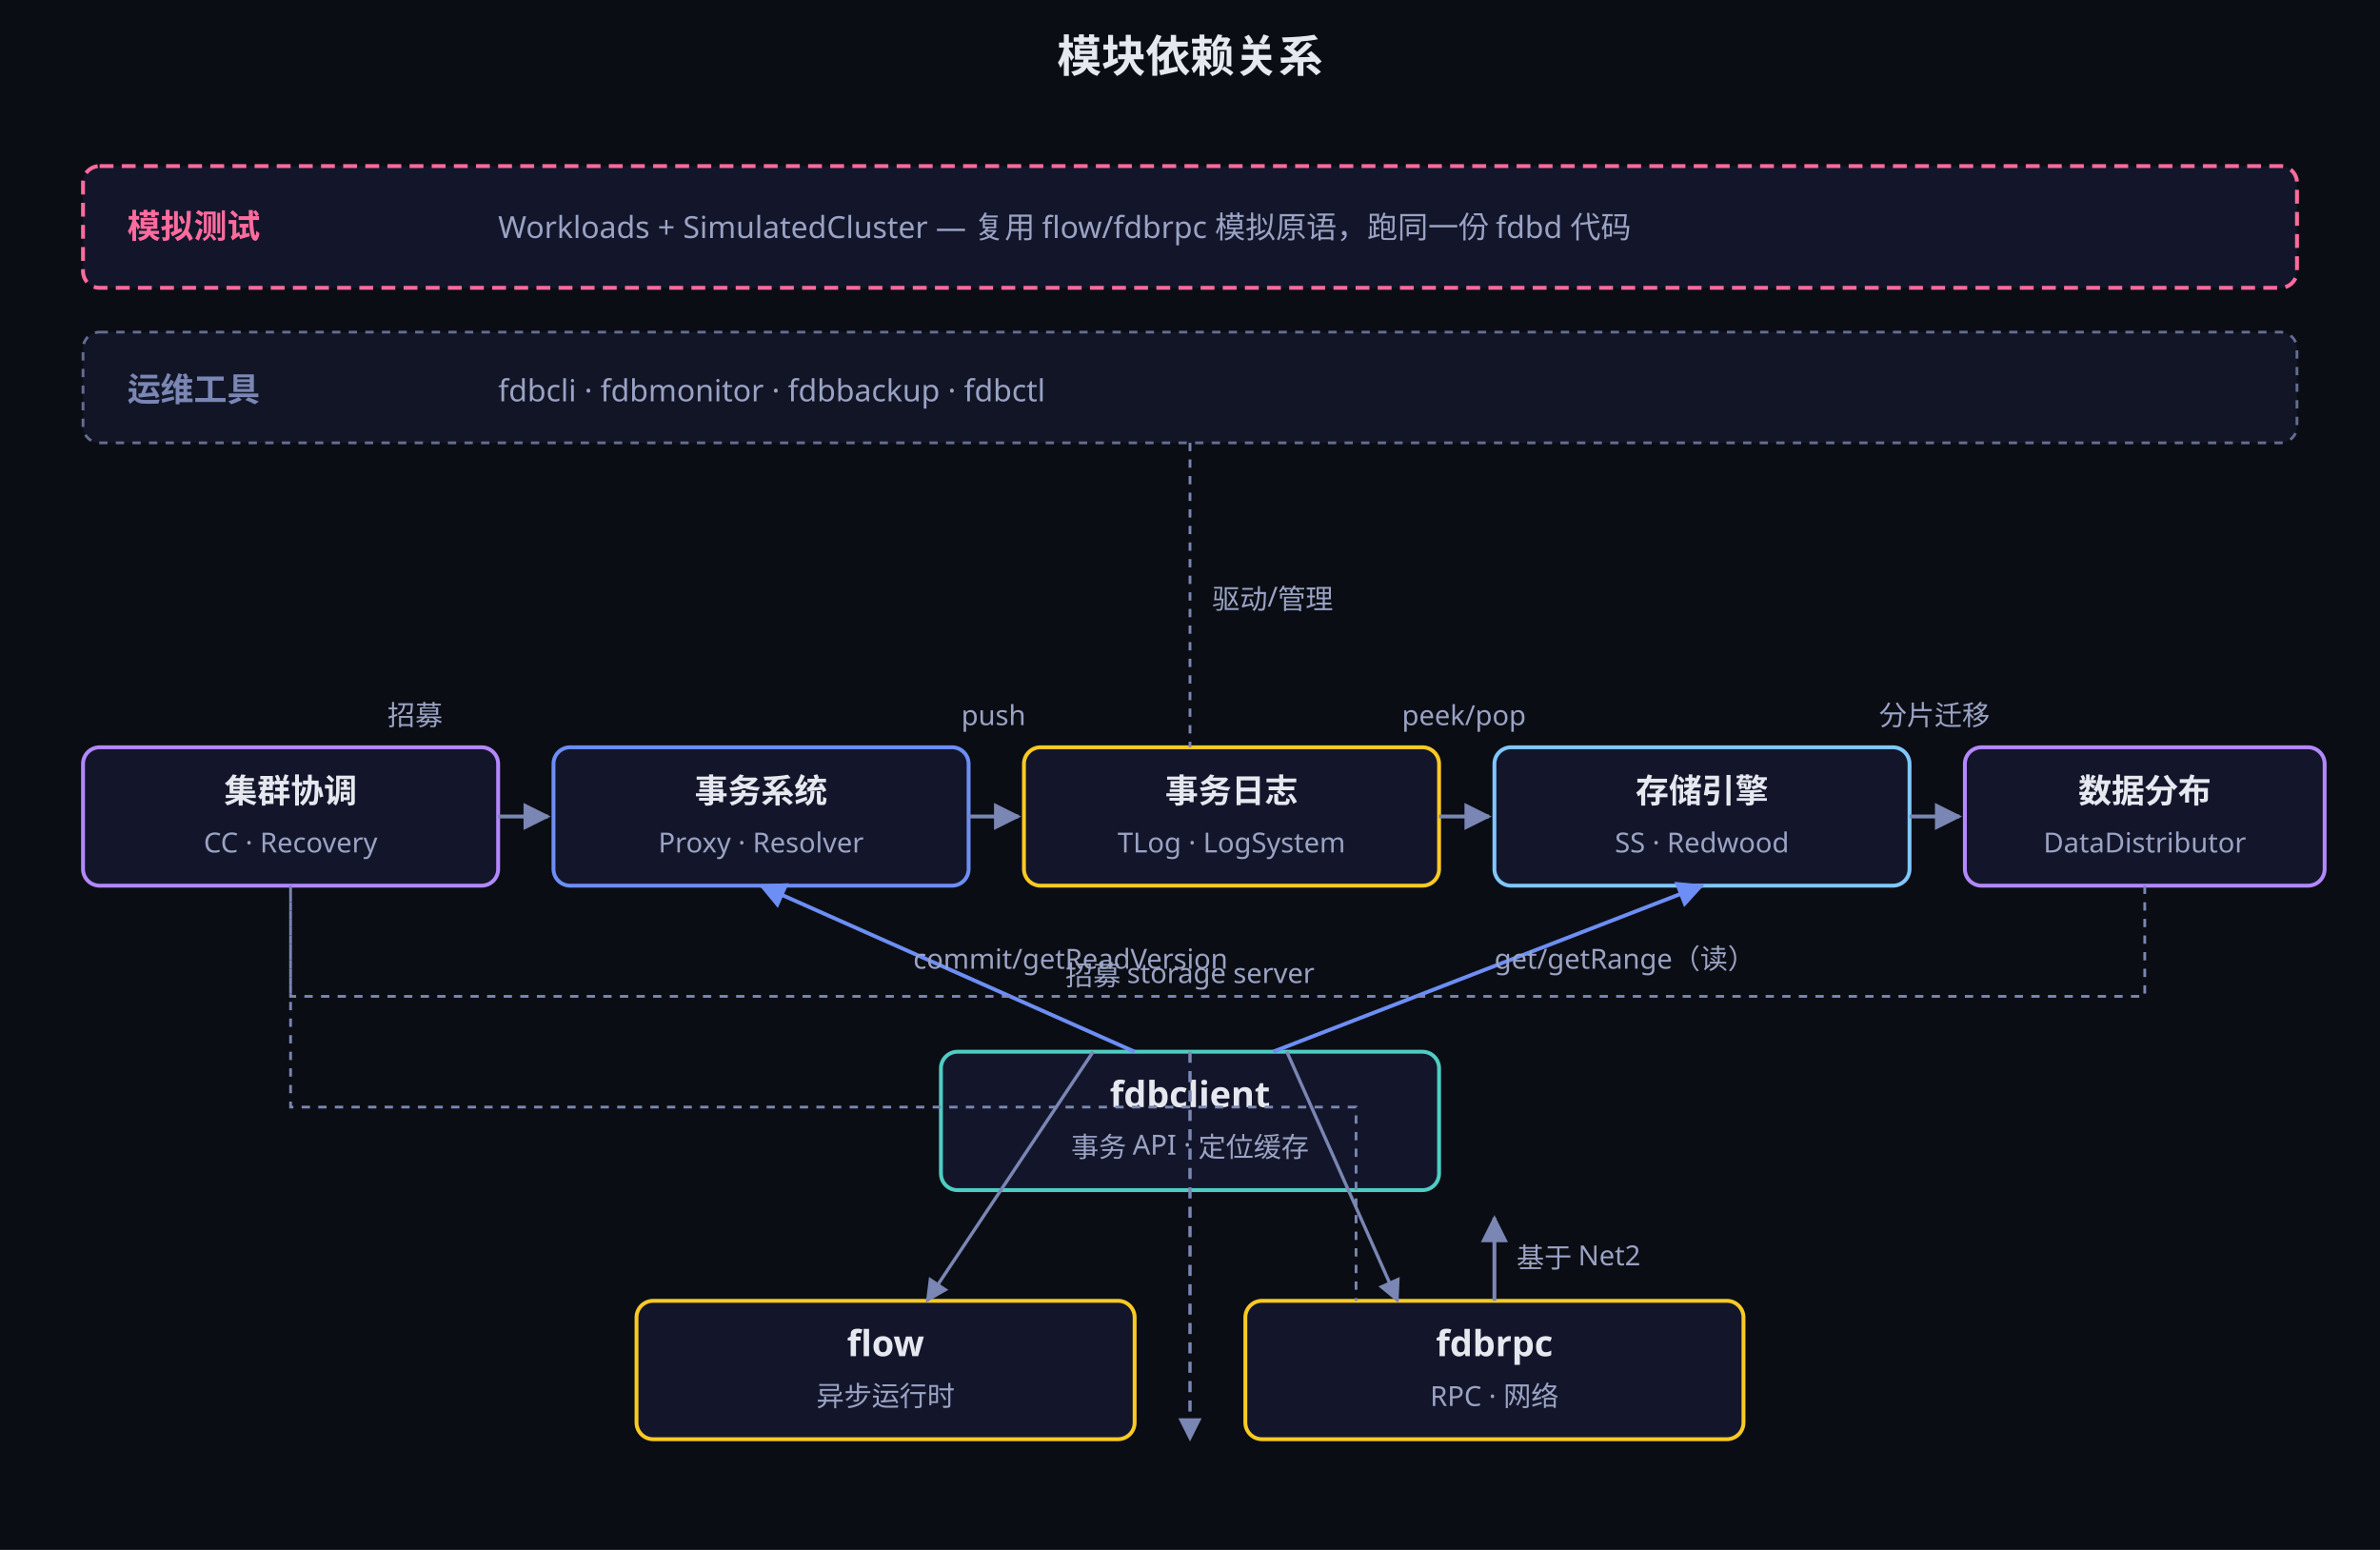
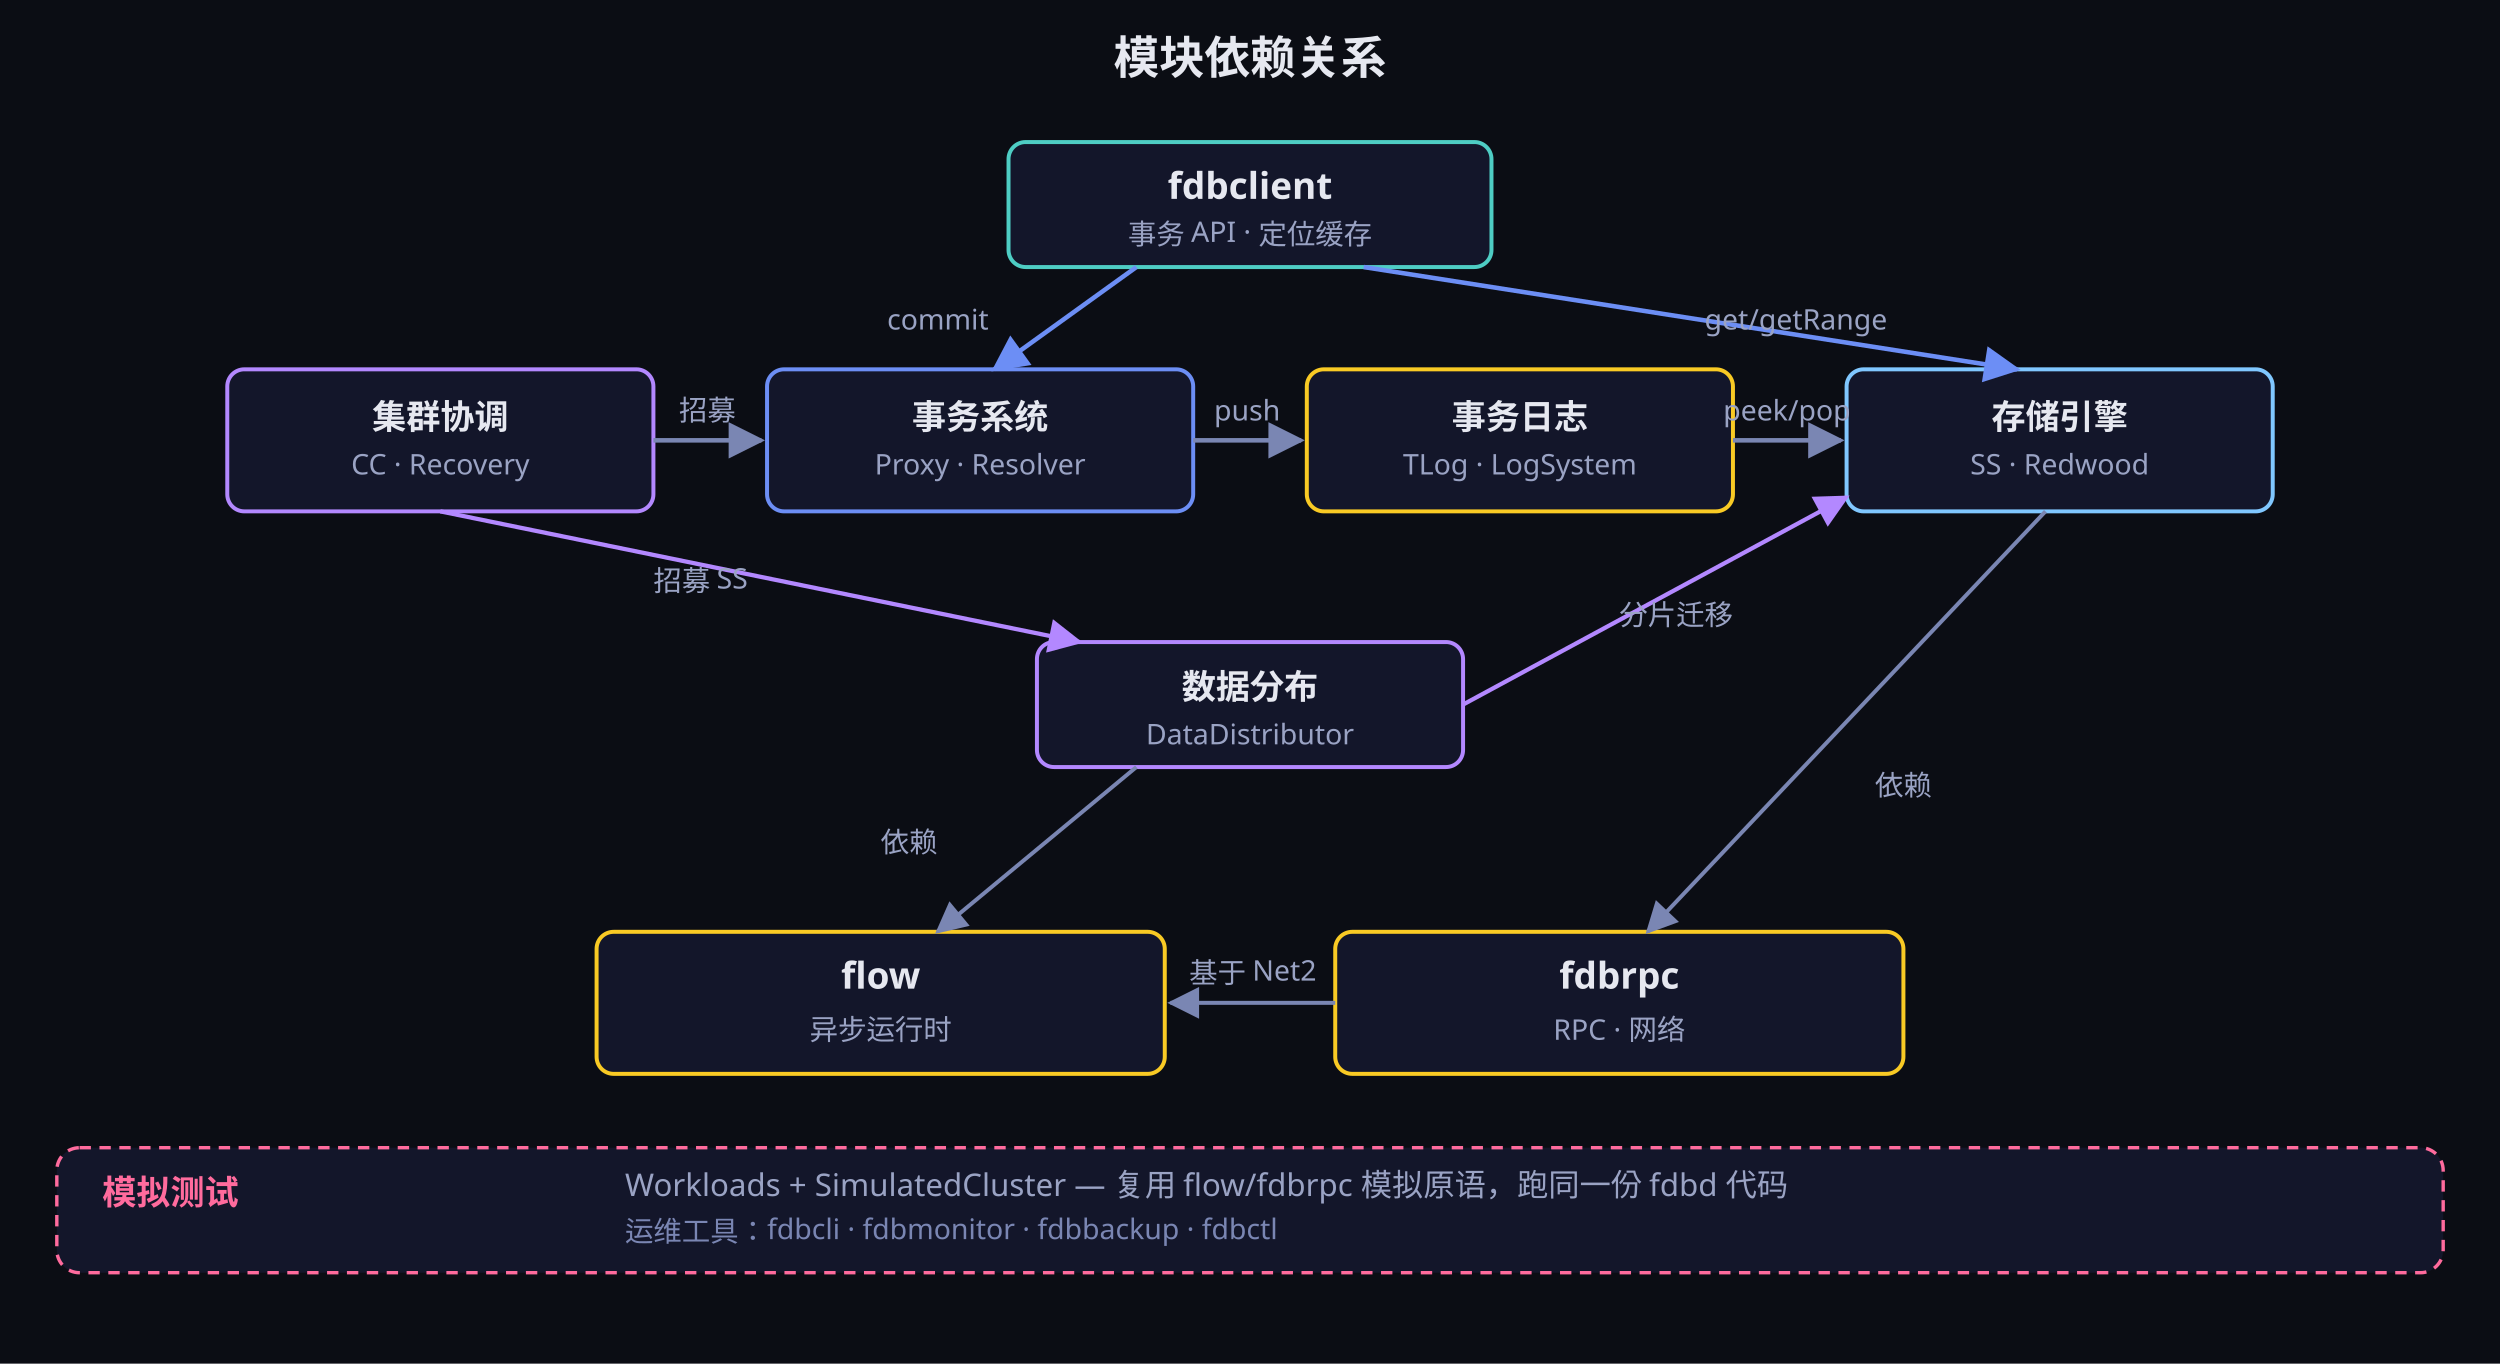
- <svg xmlns="http://www.w3.org/2000/svg" width="860" height="560" viewBox="0 0 860 560" font-family="system-ui, sans-serif">
+ <svg xmlns="http://www.w3.org/2000/svg" width="880" height="480" viewBox="0 0 880 480" font-family="system-ui, sans-serif">
  <defs>
-     <marker id="arrow-md" viewBox="0 0 10 10" refX="9" refY="5" markerWidth="7" markerHeight="7" orient="auto">
+     <marker id="arrow-md" viewBox="0 0 10 10" refX="9" refY="5" markerWidth="8" markerHeight="8" orient="auto">
      <path d="M0,0 L10,5 L0,10 z" fill="#7a86b3" />
    </marker>
-     <marker id="arrow-md2" viewBox="0 0 10 10" refX="9" refY="5" markerWidth="7" markerHeight="7" orient="auto">
+     <marker id="arrow-blue" viewBox="0 0 10 10" refX="9" refY="5" markerWidth="8" markerHeight="8" orient="auto">
      <path d="M0,0 L10,5 L0,10 z" fill="#6c8ef5" />
    </marker>
+     <marker id="arrow-pp" viewBox="0 0 10 10" refX="9" refY="5" markerWidth="8" markerHeight="8" orient="auto">
+       <path d="M0,0 L10,5 L0,10 z" fill="#b388ff" />
+     </marker>
  </defs>
-   <rect x="0" y="0" width="860" height="560" fill="#0b0d14" />
-   <text x="430" y="26" text-anchor="middle" fill="#e6e8f0" font-size="16" font-weight="600">模块依赖关系</text>
-   <rect x="230" y="470" width="180" height="50" rx="6" fill="#13162a" stroke="#f9ca24" stroke-width="1.4" />
-   <text x="320" y="490" text-anchor="middle" fill="#e6e8f0" font-size="13" font-weight="600">flow</text>
-   <text x="320" y="508" text-anchor="middle" fill="#9aa3c4" font-size="10">异步运行时</text>
-   <rect x="450" y="470" width="180" height="50" rx="6" fill="#13162a" stroke="#f9ca24" stroke-width="1.4" />
-   <text x="540" y="490" text-anchor="middle" fill="#e6e8f0" font-size="13" font-weight="600">fdbrpc</text>
-   <text x="540" y="508" text-anchor="middle" fill="#9aa3c4" font-size="10">RPC · 网络</text>
-   <path d="M 540 470 L 540 440" stroke="#7a86b3" stroke-width="1.4" marker-end="url(#arrow-md)" fill="none" />
-   <text x="548" y="458" fill="#9aa3c4" font-size="10">基于 Net2</text>
-   <rect x="340" y="380" width="180" height="50" rx="6" fill="#13162a" stroke="#4ecdc4" stroke-width="1.4" />
-   <text x="430" y="400" text-anchor="middle" fill="#e6e8f0" font-size="13" font-weight="600">fdbclient</text>
-   <text x="430" y="418" text-anchor="middle" fill="#9aa3c4" font-size="10">事务 API · 定位缓存</text>
-   <path d="M 430 380 L 430 520" stroke="#7a86b3" stroke-width="1.2" stroke-dasharray="4 3" marker-end="url(#arrow-md)" fill="none" />
-   <path d="M 395 380 L 335 470" stroke="#7a86b3" stroke-width="1.2" marker-end="url(#arrow-md)" fill="none" />
-   <path d="M 465 380 L 505 470" stroke="#7a86b3" stroke-width="1.2" marker-end="url(#arrow-md)" fill="none" />
+   <rect x="0" y="0" width="880" height="480" fill="#0b0d14" />
+   <text x="440" y="26" text-anchor="middle" fill="#e6e8f0" font-size="16" font-weight="600">模块依赖关系</text>
+   <rect x="355" y="50" width="170" height="44" rx="6" fill="#13162a" stroke="#4ecdc4" stroke-width="1.4" />
+   <text x="440" y="70" text-anchor="middle" fill="#e6e8f0" font-size="13" font-weight="600">fdbclient</text>
+   <text x="440" y="86" text-anchor="middle" fill="#9aa3c4" font-size="10">事务 API · 定位缓存</text>
  <g font-size="12" font-weight="600" fill="#e6e8f0">
-     <rect x="30" y="270" width="150" height="50" rx="6" fill="#13162a" stroke="#b388ff" stroke-width="1.4" />
-     <text x="105" y="290" text-anchor="middle">集群协调</text>
-     <text x="105" y="308" text-anchor="middle" fill="#9aa3c4" font-size="10" font-weight="400">CC · Recovery</text>
-     <rect x="200" y="270" width="150" height="50" rx="6" fill="#13162a" stroke="#6c8ef5" stroke-width="1.4" />
-     <text x="275" y="290" text-anchor="middle">事务系统</text>
-     <text x="275" y="308" text-anchor="middle" fill="#9aa3c4" font-size="10" font-weight="400">Proxy · Resolver</text>
-     <rect x="370" y="270" width="150" height="50" rx="6" fill="#13162a" stroke="#f9ca24" stroke-width="1.4" />
-     <text x="445" y="290" text-anchor="middle">事务日志</text>
-     <text x="445" y="308" text-anchor="middle" fill="#9aa3c4" font-size="10" font-weight="400">TLog · LogSystem</text>
-     <rect x="540" y="270" width="150" height="50" rx="6" fill="#13162a" stroke="#80c7ff" stroke-width="1.4" />
-     <text x="615" y="290" text-anchor="middle">存储引擎</text>
-     <text x="615" y="308" text-anchor="middle" fill="#9aa3c4" font-size="10" font-weight="400">SS · Redwood</text>
-     <rect x="710" y="270" width="130" height="50" rx="6" fill="#13162a" stroke="#b388ff" stroke-width="1.4" />
-     <text x="775" y="290" text-anchor="middle">数据分布</text>
-     <text x="775" y="308" text-anchor="middle" fill="#9aa3c4" font-size="10" font-weight="400">DataDistributor</text>
+     <rect x="80" y="130" width="150" height="50" rx="6" fill="#13162a" stroke="#b388ff" stroke-width="1.4" />
+     <text x="155" y="151" text-anchor="middle">集群协调</text>
+     <text x="155" y="167" text-anchor="middle" fill="#9aa3c4" font-size="10" font-weight="400">CC · Recovery</text>
+     <rect x="270" y="130" width="150" height="50" rx="6" fill="#13162a" stroke="#6c8ef5" stroke-width="1.4" />
+     <text x="345" y="151" text-anchor="middle">事务系统</text>
+     <text x="345" y="167" text-anchor="middle" fill="#9aa3c4" font-size="10" font-weight="400">Proxy · Resolver</text>
+     <rect x="460" y="130" width="150" height="50" rx="6" fill="#13162a" stroke="#f9ca24" stroke-width="1.4" />
+     <text x="535" y="151" text-anchor="middle">事务日志</text>
+     <text x="535" y="167" text-anchor="middle" fill="#9aa3c4" font-size="10" font-weight="400">TLog · LogSystem</text>
+     <rect x="650" y="130" width="150" height="50" rx="6" fill="#13162a" stroke="#80c7ff" stroke-width="1.4" />
+     <text x="725" y="151" text-anchor="middle">存储引擎</text>
+     <text x="725" y="167" text-anchor="middle" fill="#9aa3c4" font-size="10" font-weight="400">SS · Redwood</text>
  </g>
-   <path d="M 410 380 L 275 320" stroke="#6c8ef5" stroke-width="1.4" marker-end="url(#arrow-md2)" fill="none" />
-   <text x="330" y="350" fill="#9aa3c4" font-size="10">commit/getReadVersion</text>
-   <path d="M 460 380 L 615 320" stroke="#6c8ef5" stroke-width="1.4" marker-end="url(#arrow-md2)" fill="none" />
-   <text x="540" y="350" fill="#9aa3c4" font-size="10">get/getRange（读）</text>
-   <path d="M 105 320 L 105 400 L 490 400 L 490 470" stroke="#7a86b3" stroke-width="1" stroke-dasharray="3 3" fill="none" />
-   <path d="M 180 295 L 198 295" stroke="#7a86b3" stroke-width="1.4" marker-end="url(#arrow-md)" fill="none" />
-   <text x="150" y="262" text-anchor="middle" fill="#9aa3c4" font-size="10">招募</text>
-   <path d="M 350 295 L 368 295" stroke="#7a86b3" stroke-width="1.4" marker-end="url(#arrow-md)" fill="none" />
-   <text x="359" y="262" text-anchor="middle" fill="#9aa3c4" font-size="10">push</text>
-   <path d="M 520 295 L 538 295" stroke="#7a86b3" stroke-width="1.4" marker-end="url(#arrow-md)" fill="none" />
-   <text x="529" y="262" text-anchor="middle" fill="#9aa3c4" font-size="10">peek/pop</text>
-   <path d="M 690 295 L 708 295" stroke="#7a86b3" stroke-width="1.4" marker-end="url(#arrow-md)" fill="none" />
-   <text x="699" y="262" text-anchor="middle" fill="#9aa3c4" font-size="10">分片迁移</text>
-   <path d="M 775 320 L 775 360 L 105 360 L 105 320" stroke="#7a86b3" stroke-width="1" stroke-dasharray="3 3" fill="none" />
-   <text x="430" y="356" text-anchor="middle" fill="#9aa3c4" font-size="10">招募 storage server</text>
-   <rect x="30" y="60" width="800" height="44" rx="6" fill="#13162a" stroke="#ff6b9d" stroke-width="1.4" stroke-dasharray="5 3" />
-   <text x="46" y="86" fill="#ff6b9d" font-size="12" font-weight="600">模拟测试</text>
-   <text x="180" y="86" fill="#9aa3c4" font-size="11">Workloads + SimulatedCluster — 复用 flow/fdbrpc 模拟原语，跑同一份 fdbd 代码</text>
-   <rect x="30" y="120" width="800" height="40" rx="6" fill="#13162a" stroke="#7a86b3" stroke-width="1" stroke-dasharray="3 3" opacity="0.8" />
-   <text x="46" y="145" fill="#7a86b3" font-size="12" font-weight="600">运维工具</text>
-   <text x="180" y="145" fill="#9aa3c4" font-size="11">fdbcli · fdbmonitor · fdbbackup · fdbctl</text>
-   <path d="M 430 160 L 430 270" stroke="#7a86b3" stroke-width="1" stroke-dasharray="3 3" fill="none" />
-   <text x="438" y="220" fill="#9aa3c4" font-size="10">驱动/管理</text>
+   <rect x="365" y="226" width="150" height="44" rx="6" fill="#13162a" stroke="#b388ff" stroke-width="1.4" />
+   <text x="440" y="246" text-anchor="middle" fill="#e6e8f0" font-size="12" font-weight="600">数据分布</text>
+   <text x="440" y="262" text-anchor="middle" fill="#9aa3c4" font-size="10">DataDistributor</text>
+   <rect x="210" y="328" width="200" height="50" rx="6" fill="#13162a" stroke="#f9ca24" stroke-width="1.4" />
+   <text x="310" y="348" text-anchor="middle" fill="#e6e8f0" font-size="13" font-weight="600">flow</text>
+   <text x="310" y="366" text-anchor="middle" fill="#9aa3c4" font-size="10">异步运行时</text>
+   <rect x="470" y="328" width="200" height="50" rx="6" fill="#13162a" stroke="#f9ca24" stroke-width="1.4" />
+   <text x="570" y="348" text-anchor="middle" fill="#e6e8f0" font-size="13" font-weight="600">fdbrpc</text>
+   <text x="570" y="366" text-anchor="middle" fill="#9aa3c4" font-size="10">RPC · 网络</text>
+   <rect x="20" y="404" width="840" height="44" rx="8" fill="#13162a" stroke="#ff6b9d" stroke-width="1.2" stroke-dasharray="4 3" />
+   <text x="36" y="424" fill="#ff6b9d" font-size="12" font-weight="600">模拟测试</text>
+   <text x="220" y="421" fill="#9aa3c4" font-size="11">Workloads + SimulatedCluster — 复用 flow/fdbrpc 模拟原语，跑同一份 fdbd 代码</text>
+   <text x="220" y="437" fill="#7a86b3" font-size="10">运维工具：fdbcli · fdbmonitor · fdbbackup · fdbctl</text>
+   <path d="M 400 94 L 350 130" stroke="#6c8ef5" stroke-width="1.6" marker-end="url(#arrow-blue)" fill="none" />
+   <text x="348" y="116" text-anchor="end" fill="#9aa3c4" font-size="10">commit</text>
+   <path d="M 480 94 L 710 130" stroke="#6c8ef5" stroke-width="1.6" marker-end="url(#arrow-blue)" fill="none" />
+   <text x="600" y="116" fill="#9aa3c4" font-size="10">get/getRange</text>
+   <path d="M 230 155 L 268 155" stroke="#7a86b3" stroke-width="1.6" marker-end="url(#arrow-md)" fill="none" />
+   <text x="249" y="148" text-anchor="middle" fill="#9aa3c4" font-size="10">招募</text>
+   <path d="M 420 155 L 458 155" stroke="#7a86b3" stroke-width="1.6" marker-end="url(#arrow-md)" fill="none" />
+   <text x="439" y="148" text-anchor="middle" fill="#9aa3c4" font-size="10">push</text>
+   <path d="M 610 155 L 648 155" stroke="#7a86b3" stroke-width="1.6" marker-end="url(#arrow-md)" fill="none" />
+   <text x="629" y="148" text-anchor="middle" fill="#9aa3c4" font-size="10">peek/pop</text>
+   <path d="M 155 180 L 380 226" stroke="#b388ff" stroke-width="1.5" marker-end="url(#arrow-pp)" fill="none" />
+   <text x="230" y="208" fill="#9aa3c4" font-size="10">招募 SS</text>
+   <path d="M 515 248 L 650 175" stroke="#b388ff" stroke-width="1.5" marker-end="url(#arrow-pp)" fill="none" />
+   <text x="610" y="220" text-anchor="end" fill="#9aa3c4" font-size="10">分片迁移</text>
+   <path d="M 400 270 L 330 328" stroke="#7a86b3" stroke-width="1.4" marker-end="url(#arrow-md)" fill="none" />
+   <text x="330" y="300" text-anchor="end" fill="#9aa3c4" font-size="10">依赖</text>
+   <path d="M 720 180 L 580 328" stroke="#7a86b3" stroke-width="1.4" marker-end="url(#arrow-md)" fill="none" />
+   <text x="660" y="280" fill="#9aa3c4" font-size="10">依赖</text>
+   <path d="M 470 353 L 412 353" stroke="#7a86b3" stroke-width="1.4" marker-end="url(#arrow-md)" fill="none" />
+   <text x="441" y="346" text-anchor="middle" fill="#9aa3c4" font-size="10">基于 Net2</text>
</svg>
